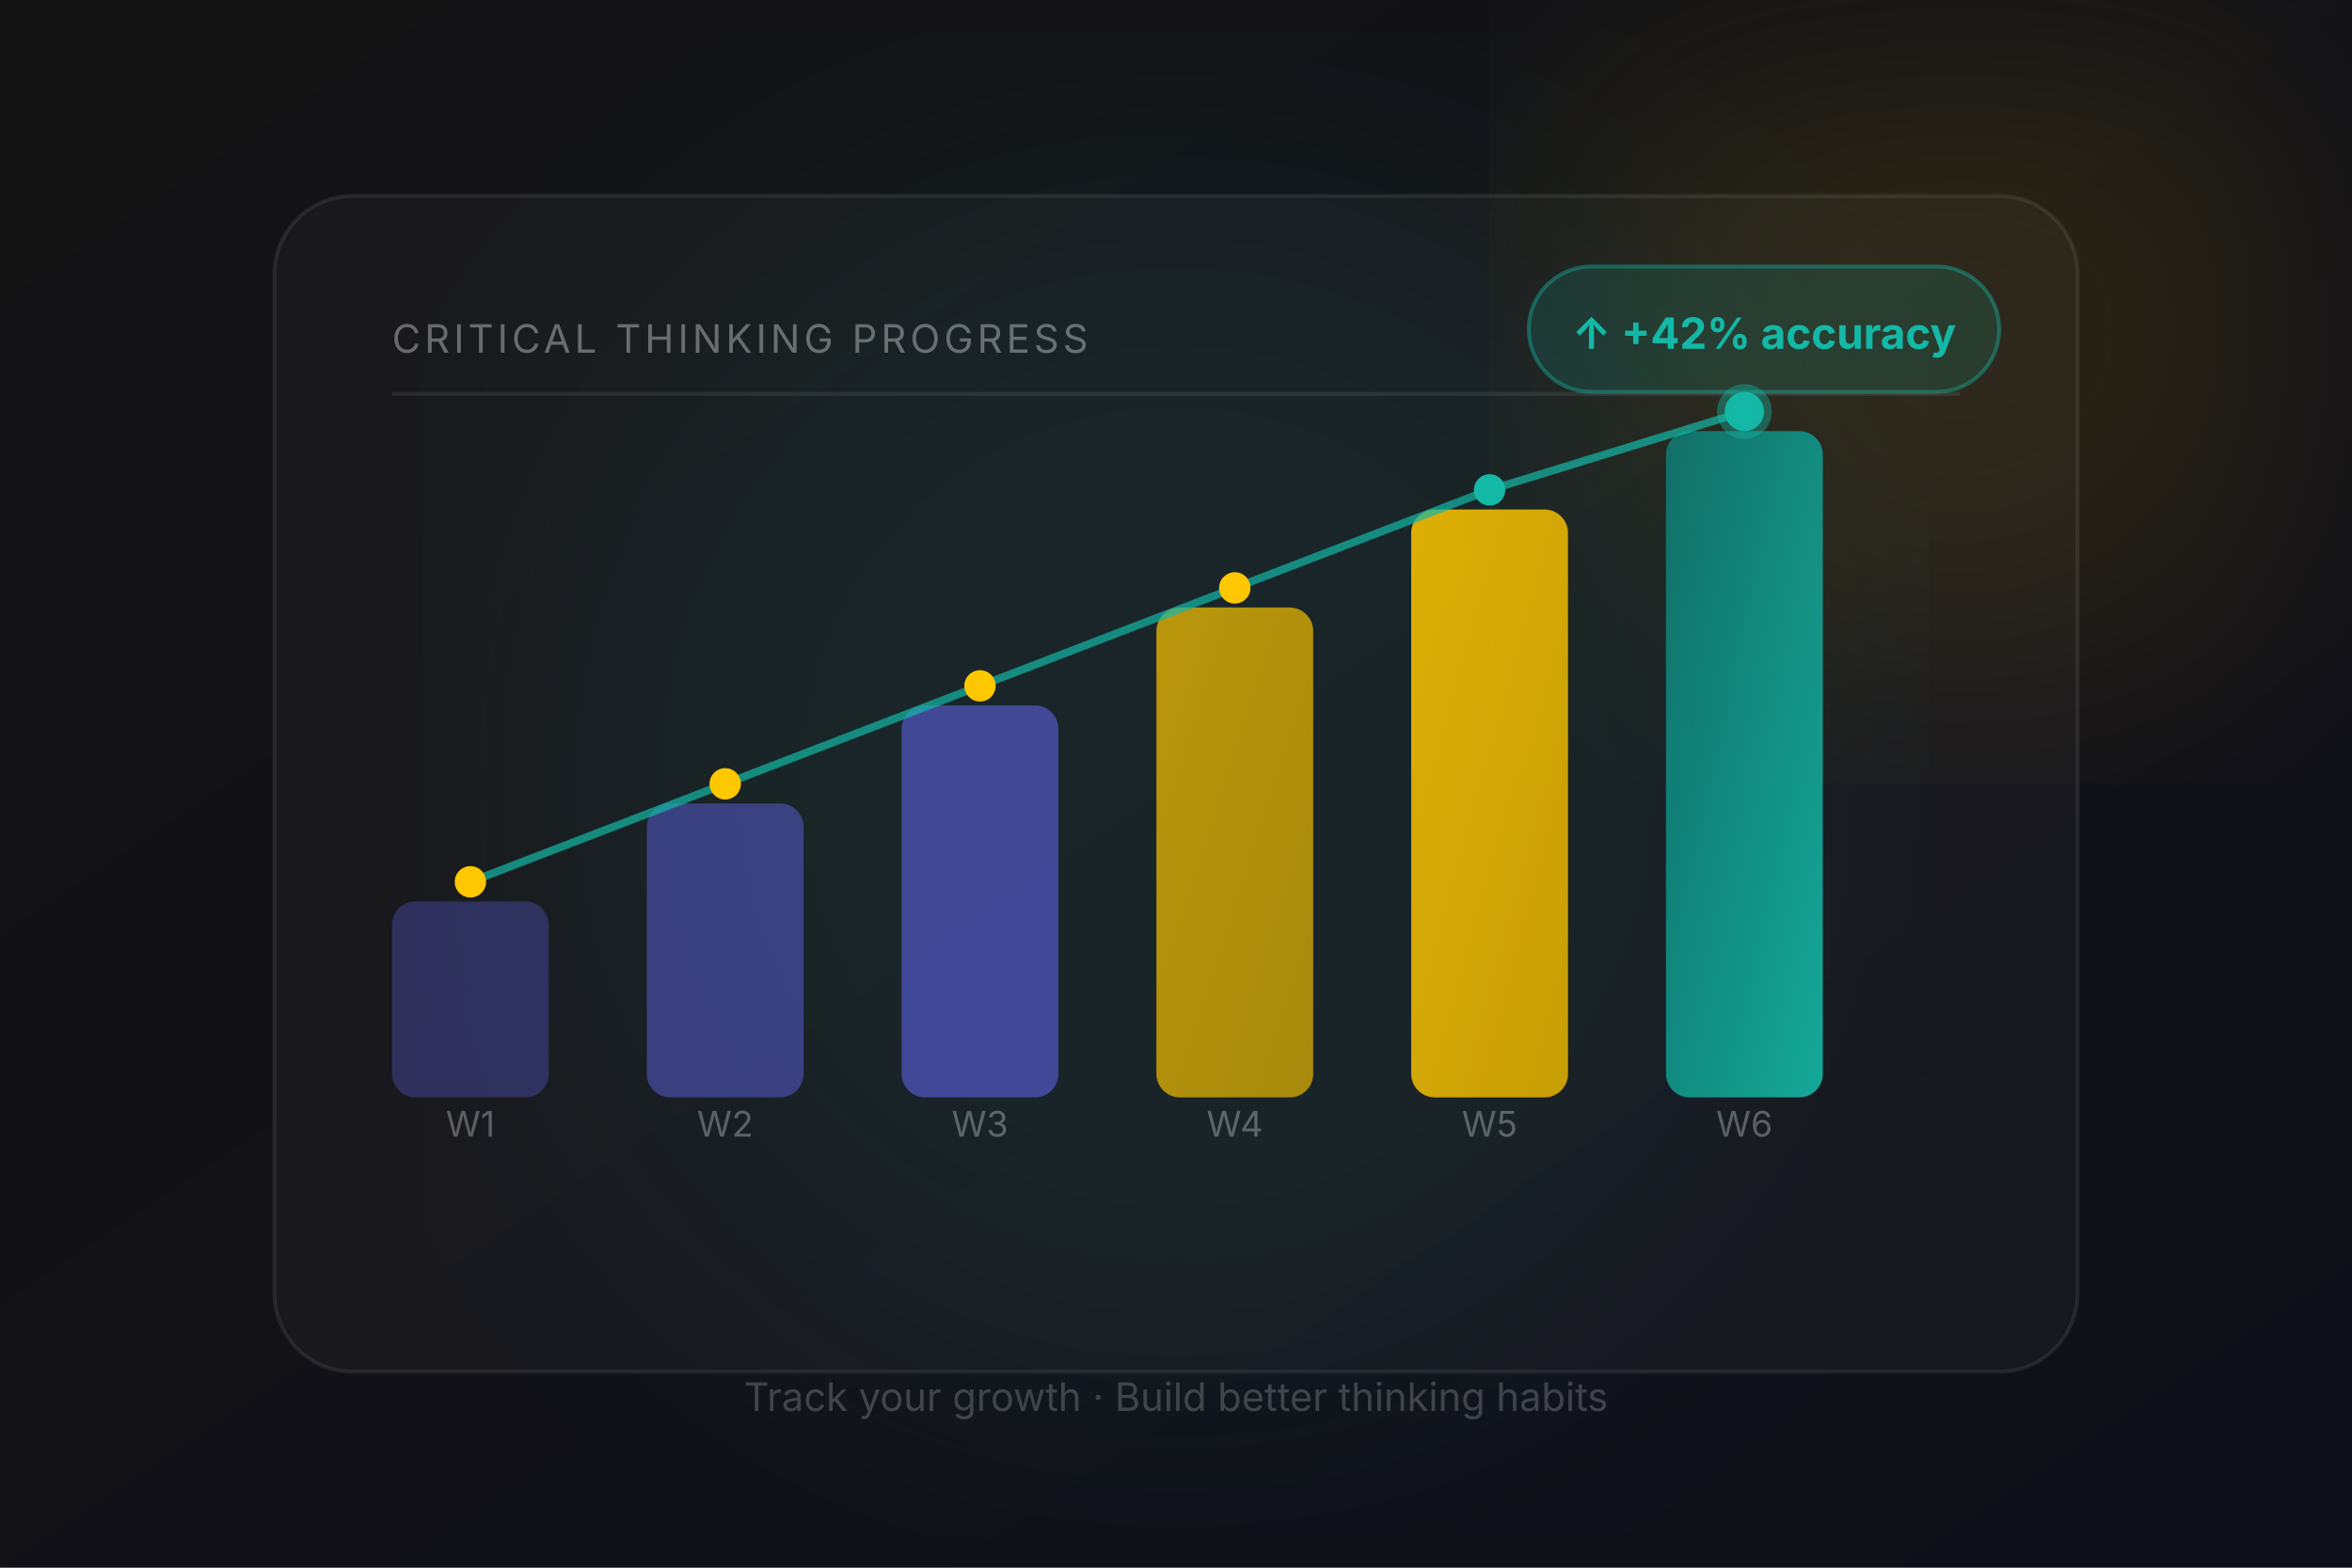
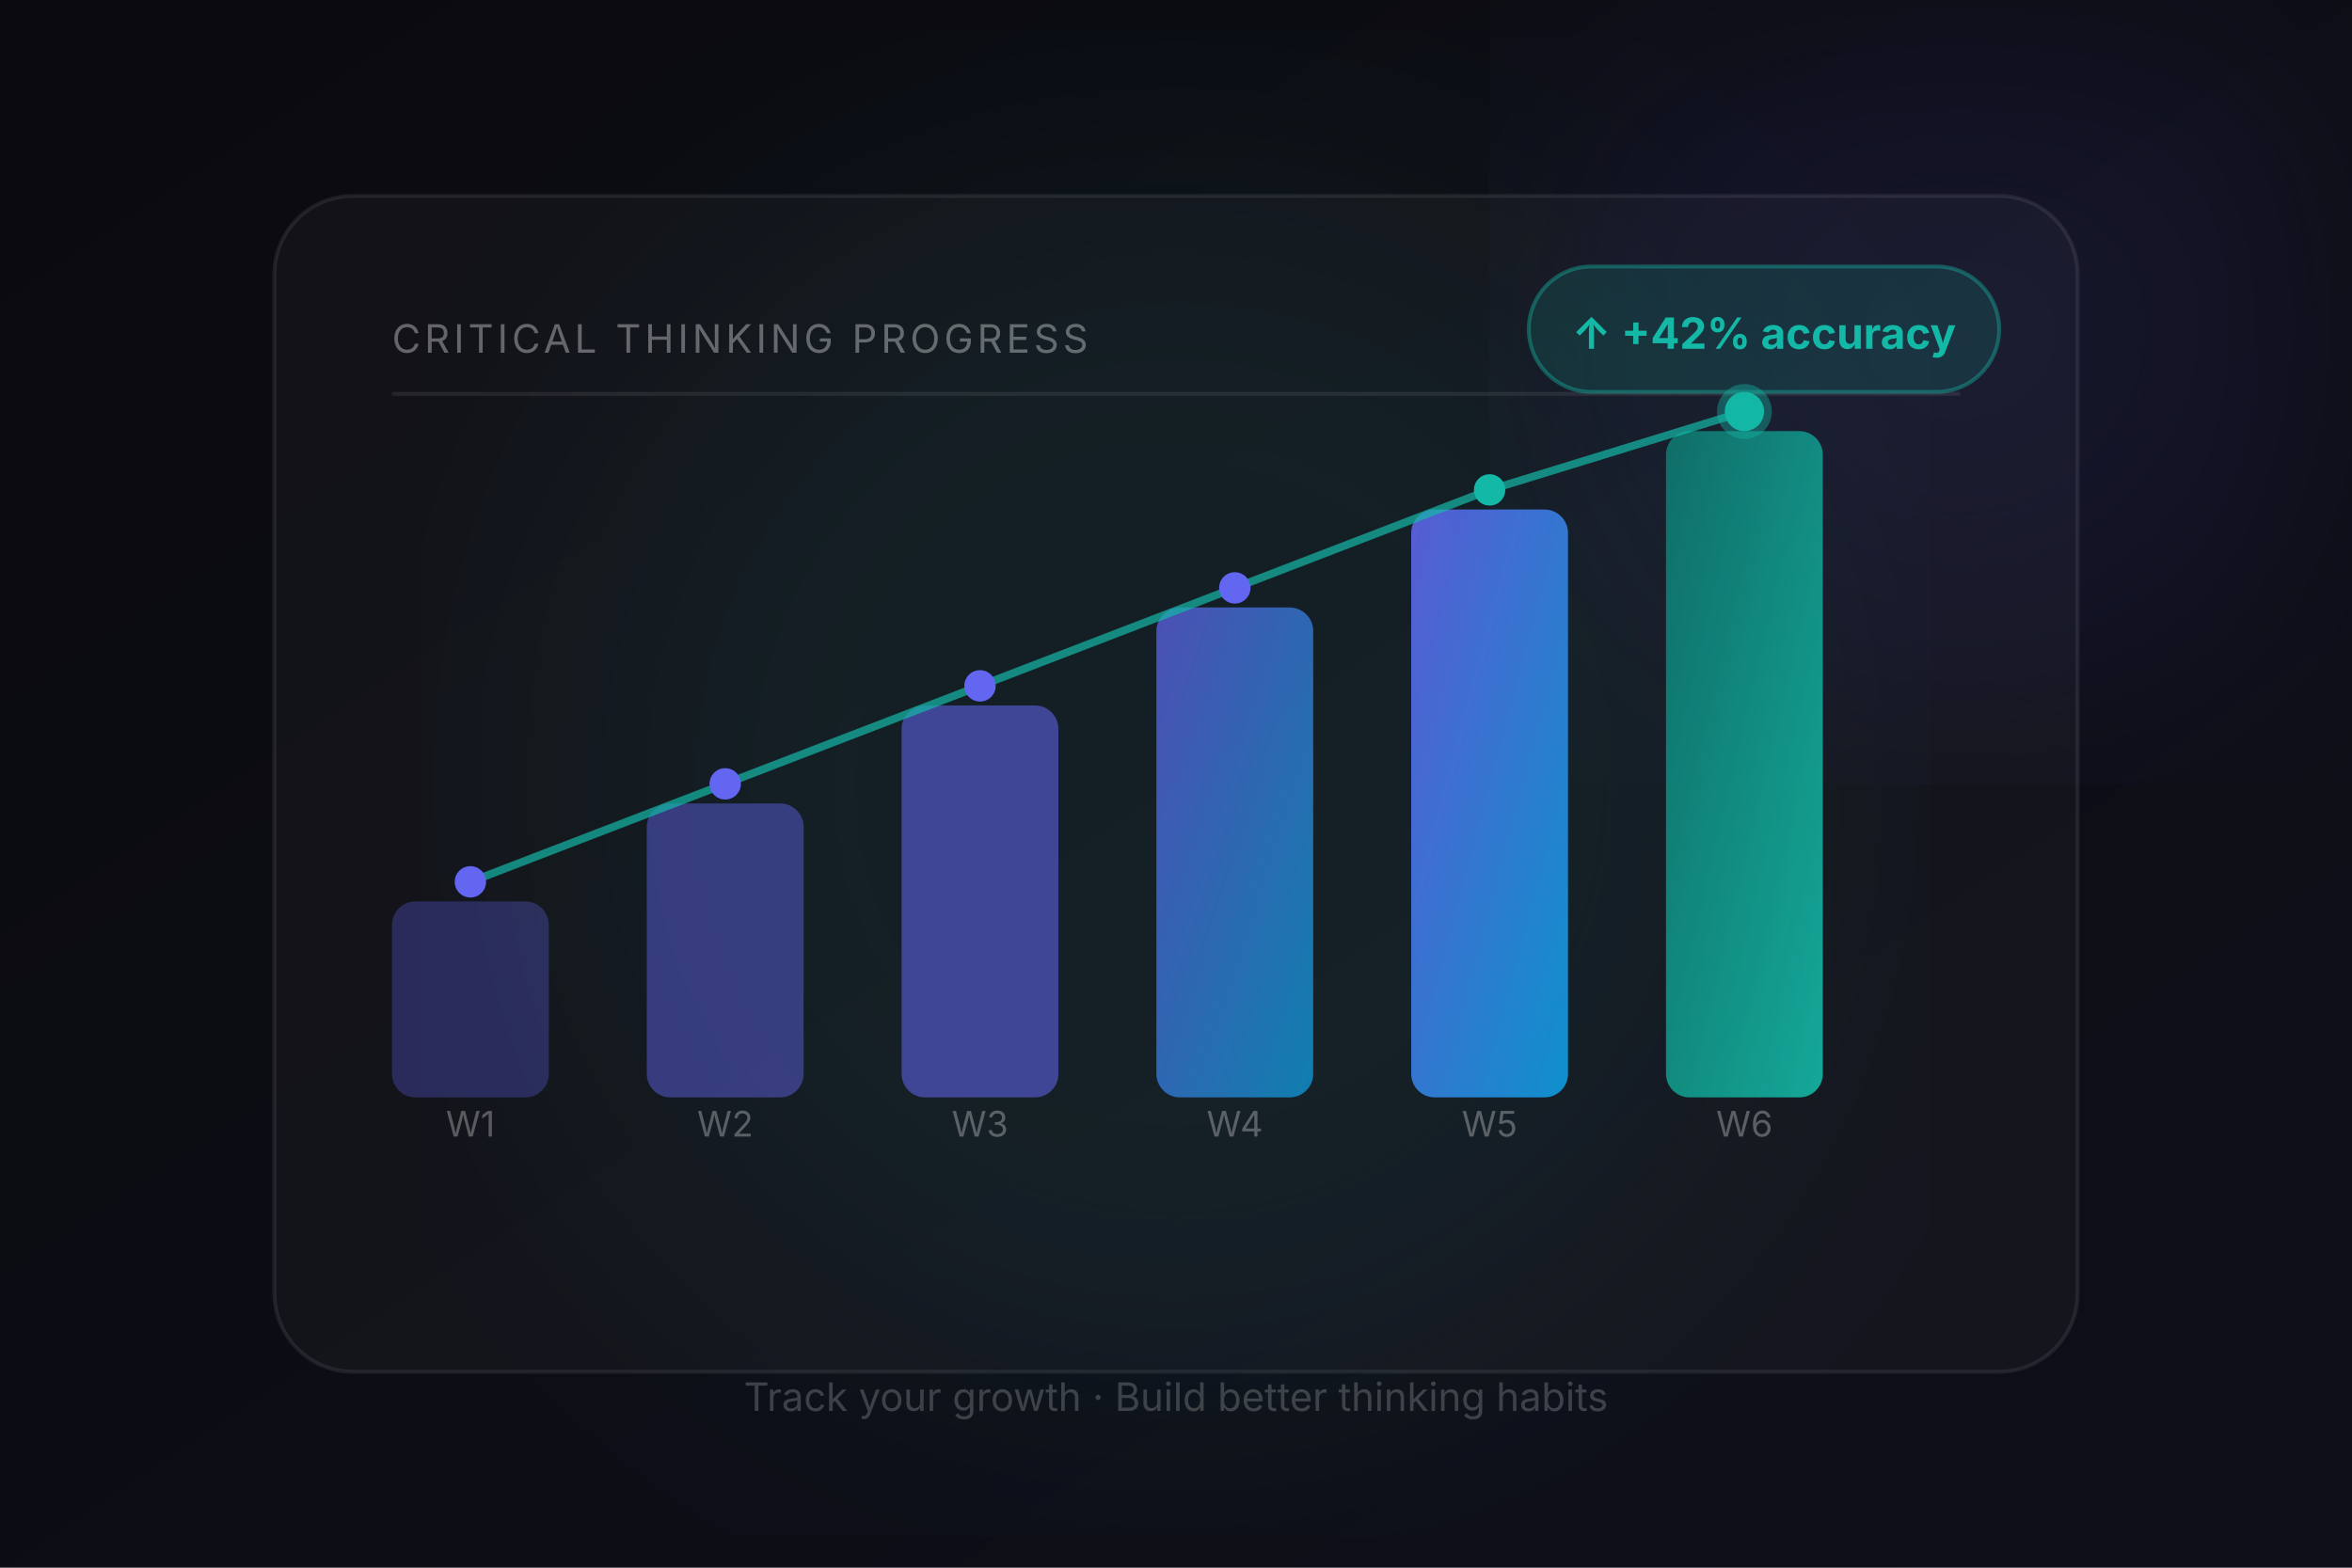
<svg xmlns="http://www.w3.org/2000/svg" viewBox="0 0 600 400" width="600" height="400">
  <defs>
    <linearGradient id="bg" x1="0%" y1="0%" x2="100%" y2="100%">
-       <stop offset="0%" style="stop-color:#141414" />
+       <stop offset="0%" style="stop-color:#0a0a0f" />
      <stop offset="100%" style="stop-color:#0f0f1a" />
    </linearGradient>
    <linearGradient id="teal" x1="0%" y1="0%" x2="100%" y2="100%">
      <stop offset="0%" style="stop-color:#0F766E" />
      <stop offset="100%" style="stop-color:#14B8A6" />
    </linearGradient>
    <linearGradient id="purple" x1="0%" y1="0%" x2="100%" y2="100%">
-       <stop offset="0%" style="stop-color:#FFC700" />
-       <stop offset="100%" style="stop-color:#E6B400" />
+       <stop offset="0%" style="stop-color:#6366f1" />
+       <stop offset="100%" style="stop-color:#0ea5e9" />
    </linearGradient>
    <filter id="blur1">
      <feGaussianBlur stdDeviation="40" />
    </filter>
  </defs>
  <rect width="600" height="400" fill="url(#bg)" />
  <circle cx="300" cy="200" r="160" fill="#14B8A6" opacity="0.08" filter="url(#blur1)" />
-   <circle cx="500" cy="80" r="100" fill="#FFC700" opacity="0.1" filter="url(#blur1)" />
+   <circle cx="500" cy="80" r="100" fill="#6366f1" opacity="0.1" filter="url(#blur1)" />
  <rect x="70" y="50" width="460" height="300" rx="20" fill="rgba(255,255,255,0.03)" stroke="rgba(255,255,255,0.08)" stroke-width="1" />
  <text x="100" y="90" font-family="Inter,sans-serif" font-size="10" fill="rgba(255,255,255,0.35)" letter-spacing="1">CRITICAL THINKING PROGRESS</text>
  <rect x="100" y="100" width="400" height="1" fill="rgba(255,255,255,0.08)" />
  <text x="120" y="290" font-family="Inter,sans-serif" font-size="9" fill="rgba(255,255,255,0.3)" text-anchor="middle">W1</text>
  <text x="185" y="290" font-family="Inter,sans-serif" font-size="9" fill="rgba(255,255,255,0.3)" text-anchor="middle">W2</text>
  <text x="250" y="290" font-family="Inter,sans-serif" font-size="9" fill="rgba(255,255,255,0.3)" text-anchor="middle">W3</text>
  <text x="315" y="290" font-family="Inter,sans-serif" font-size="9" fill="rgba(255,255,255,0.3)" text-anchor="middle">W4</text>
  <text x="380" y="290" font-family="Inter,sans-serif" font-size="9" fill="rgba(255,255,255,0.3)" text-anchor="middle">W5</text>
  <text x="445" y="290" font-family="Inter,sans-serif" font-size="9" fill="rgba(255,255,255,0.3)" text-anchor="middle">W6</text>
  <rect x="100" y="230" width="40" height="50" rx="6" fill="rgba(99,102,241,0.3)" />
  <rect x="165" y="205" width="40" height="75" rx="6" fill="rgba(99,102,241,0.45)" />
  <rect x="230" y="180" width="40" height="100" rx="6" fill="rgba(99,102,241,0.55)" />
  <rect x="295" y="155" width="40" height="125" rx="6" fill="url(#purple)" opacity="0.7" />
  <rect x="360" y="130" width="40" height="150" rx="6" fill="url(#purple)" opacity="0.85" />
  <rect x="425" y="110" width="40" height="170" rx="6" fill="url(#teal)" opacity="0.9" />
  <polyline points="120,225 185,200 250,175 315,150 380,125 445,105" fill="none" stroke="#14B8A6" stroke-width="2" stroke-dasharray="0" opacity="0.7" />
-   <circle cx="120" cy="225" r="4" fill="#FFC700" />
-   <circle cx="185" cy="200" r="4" fill="#FFC700" />
-   <circle cx="250" cy="175" r="4" fill="#FFC700" />
-   <circle cx="315" cy="150" r="4" fill="#FFC700" />
+   <circle cx="120" cy="225" r="4" fill="#6366f1" />
+   <circle cx="185" cy="200" r="4" fill="#6366f1" />
+   <circle cx="250" cy="175" r="4" fill="#6366f1" />
+   <circle cx="315" cy="150" r="4" fill="#6366f1" />
  <circle cx="380" cy="125" r="4" fill="#14B8A6" />
  <circle cx="445" cy="105" r="5" fill="#14B8A6" stroke="rgba(20,184,166,0.4)" stroke-width="4" />
  <rect x="390" y="68" width="120" height="32" rx="16" fill="rgba(20,184,166,0.15)" stroke="rgba(20,184,166,0.4)" stroke-width="1" />
  <text x="450" y="89" font-family="Inter,sans-serif" font-size="11" fill="#14B8A6" text-anchor="middle" font-weight="700">↑ +42% accuracy</text>
  <text x="300" y="360" font-family="Inter,sans-serif" font-size="10" fill="rgba(255,255,255,0.2)" text-anchor="middle">Track your growth · Build better thinking habits</text>
</svg>
